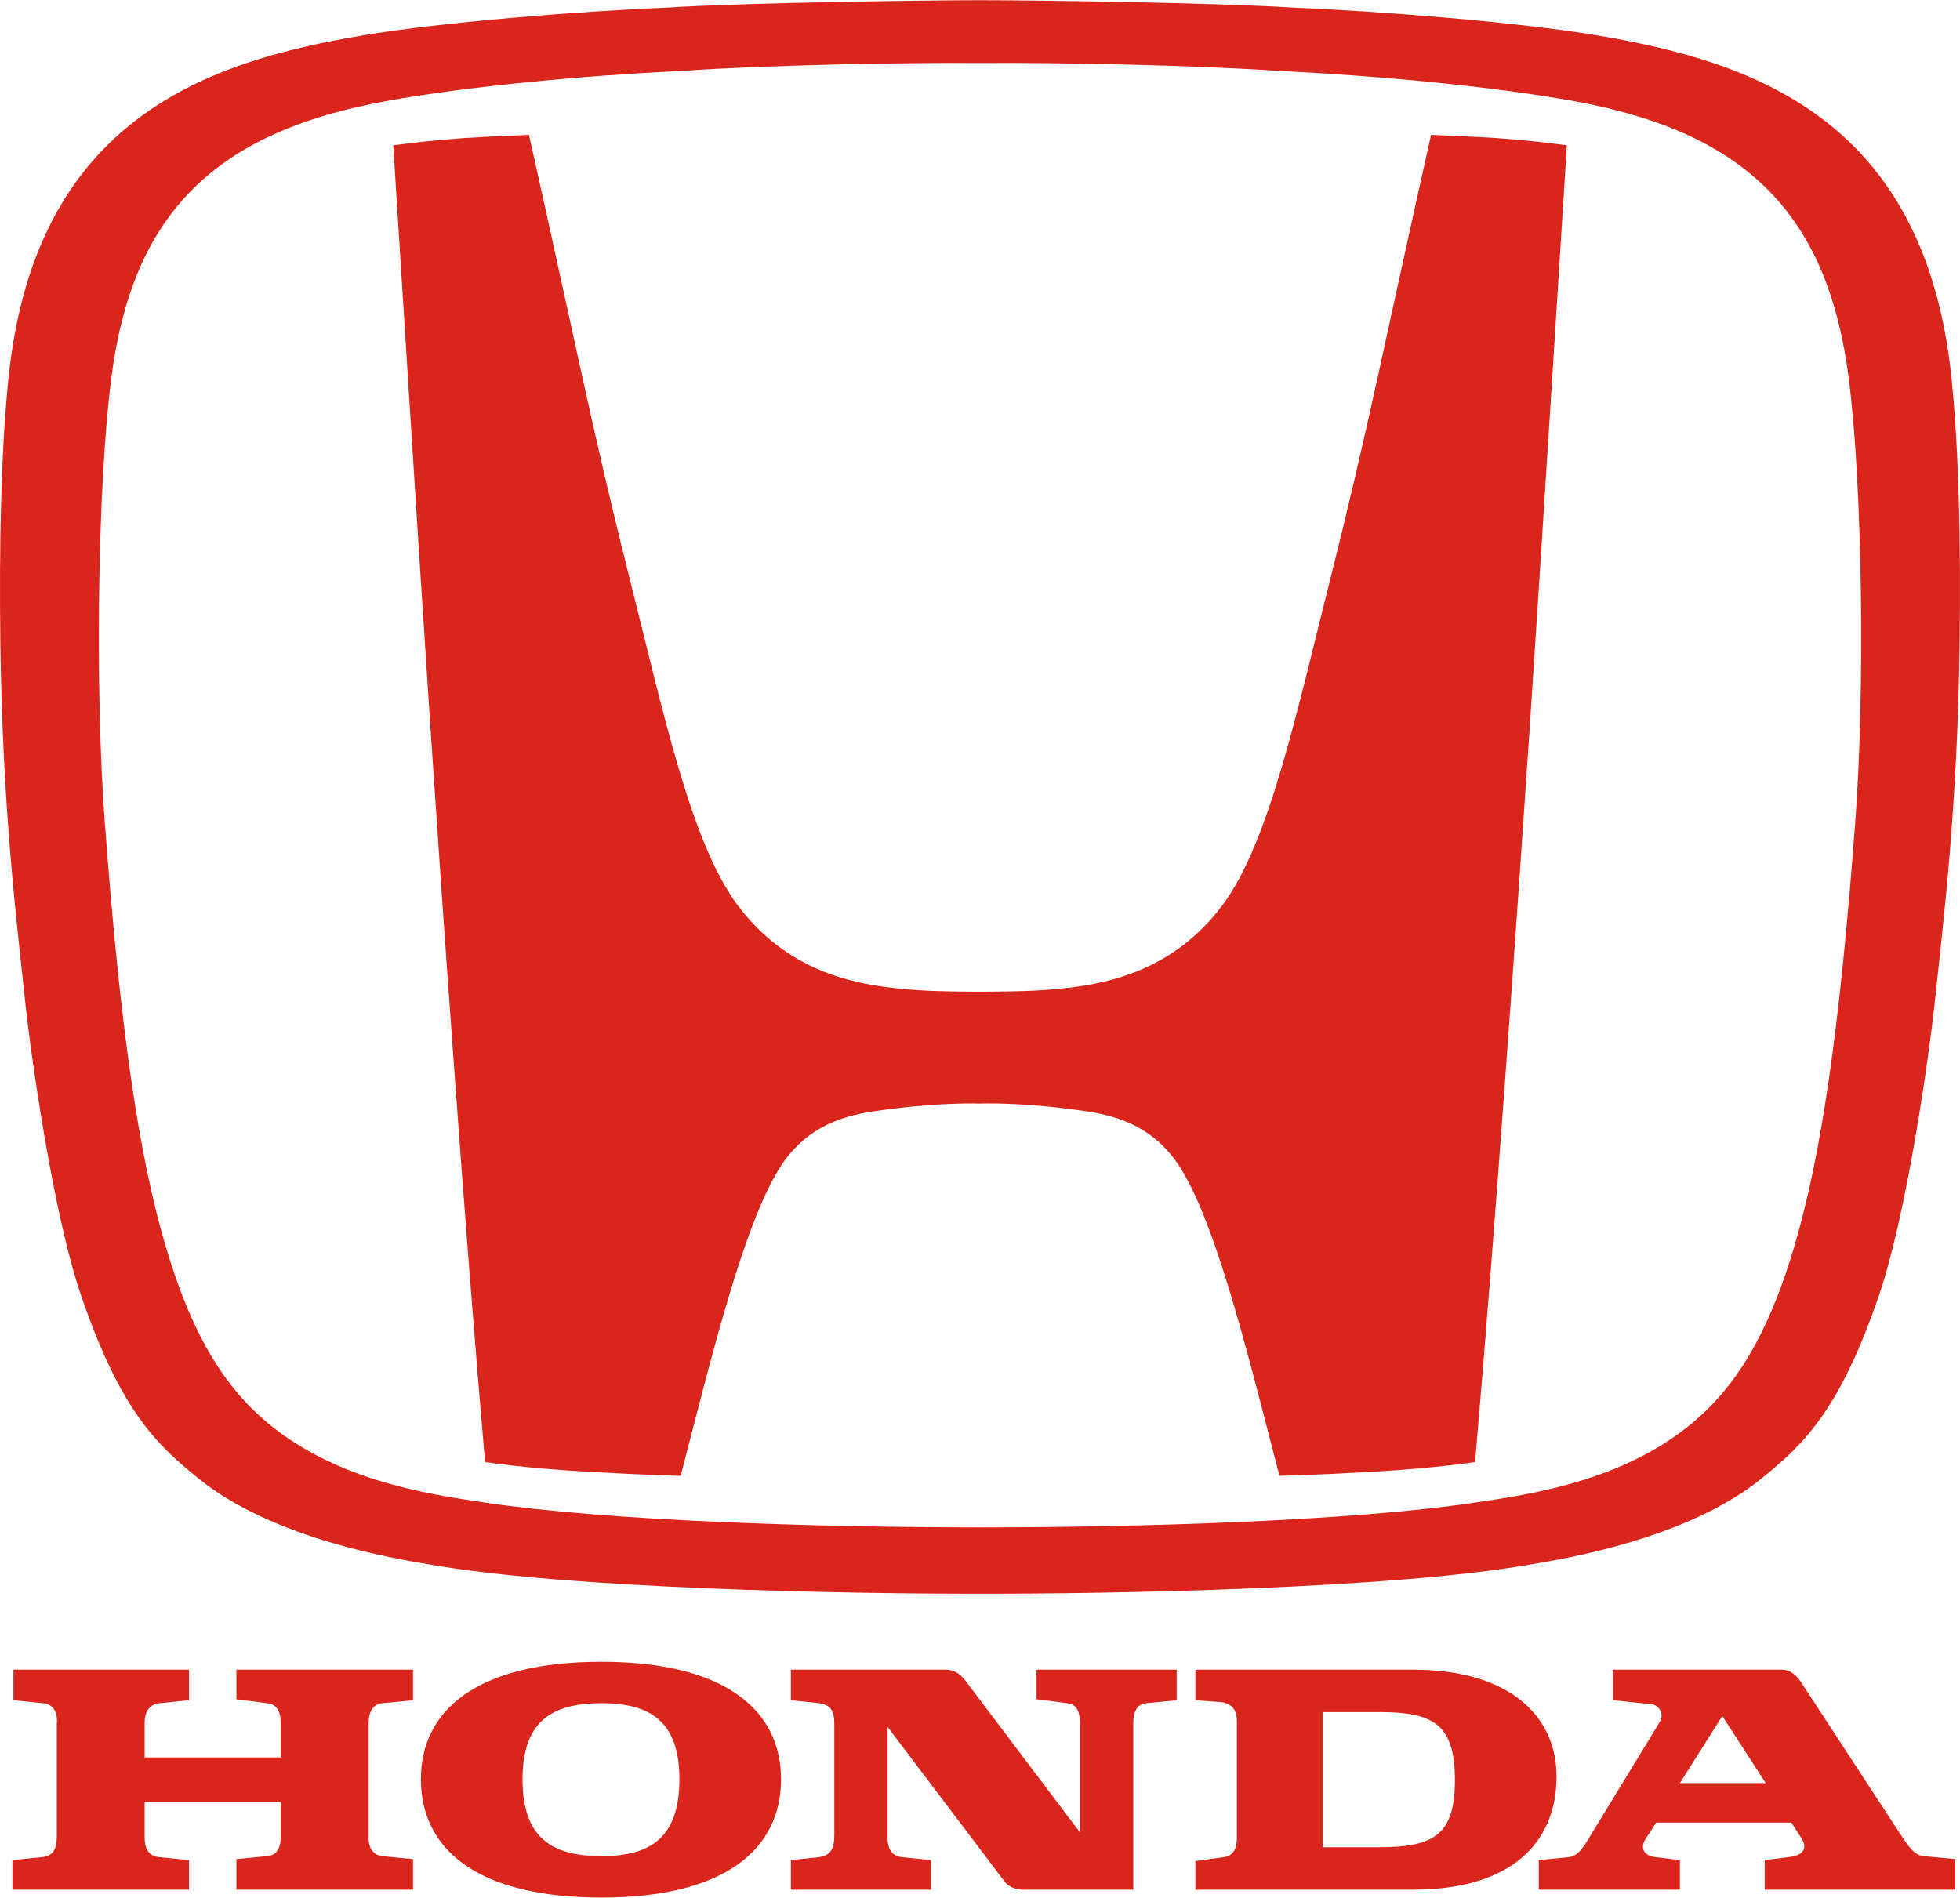
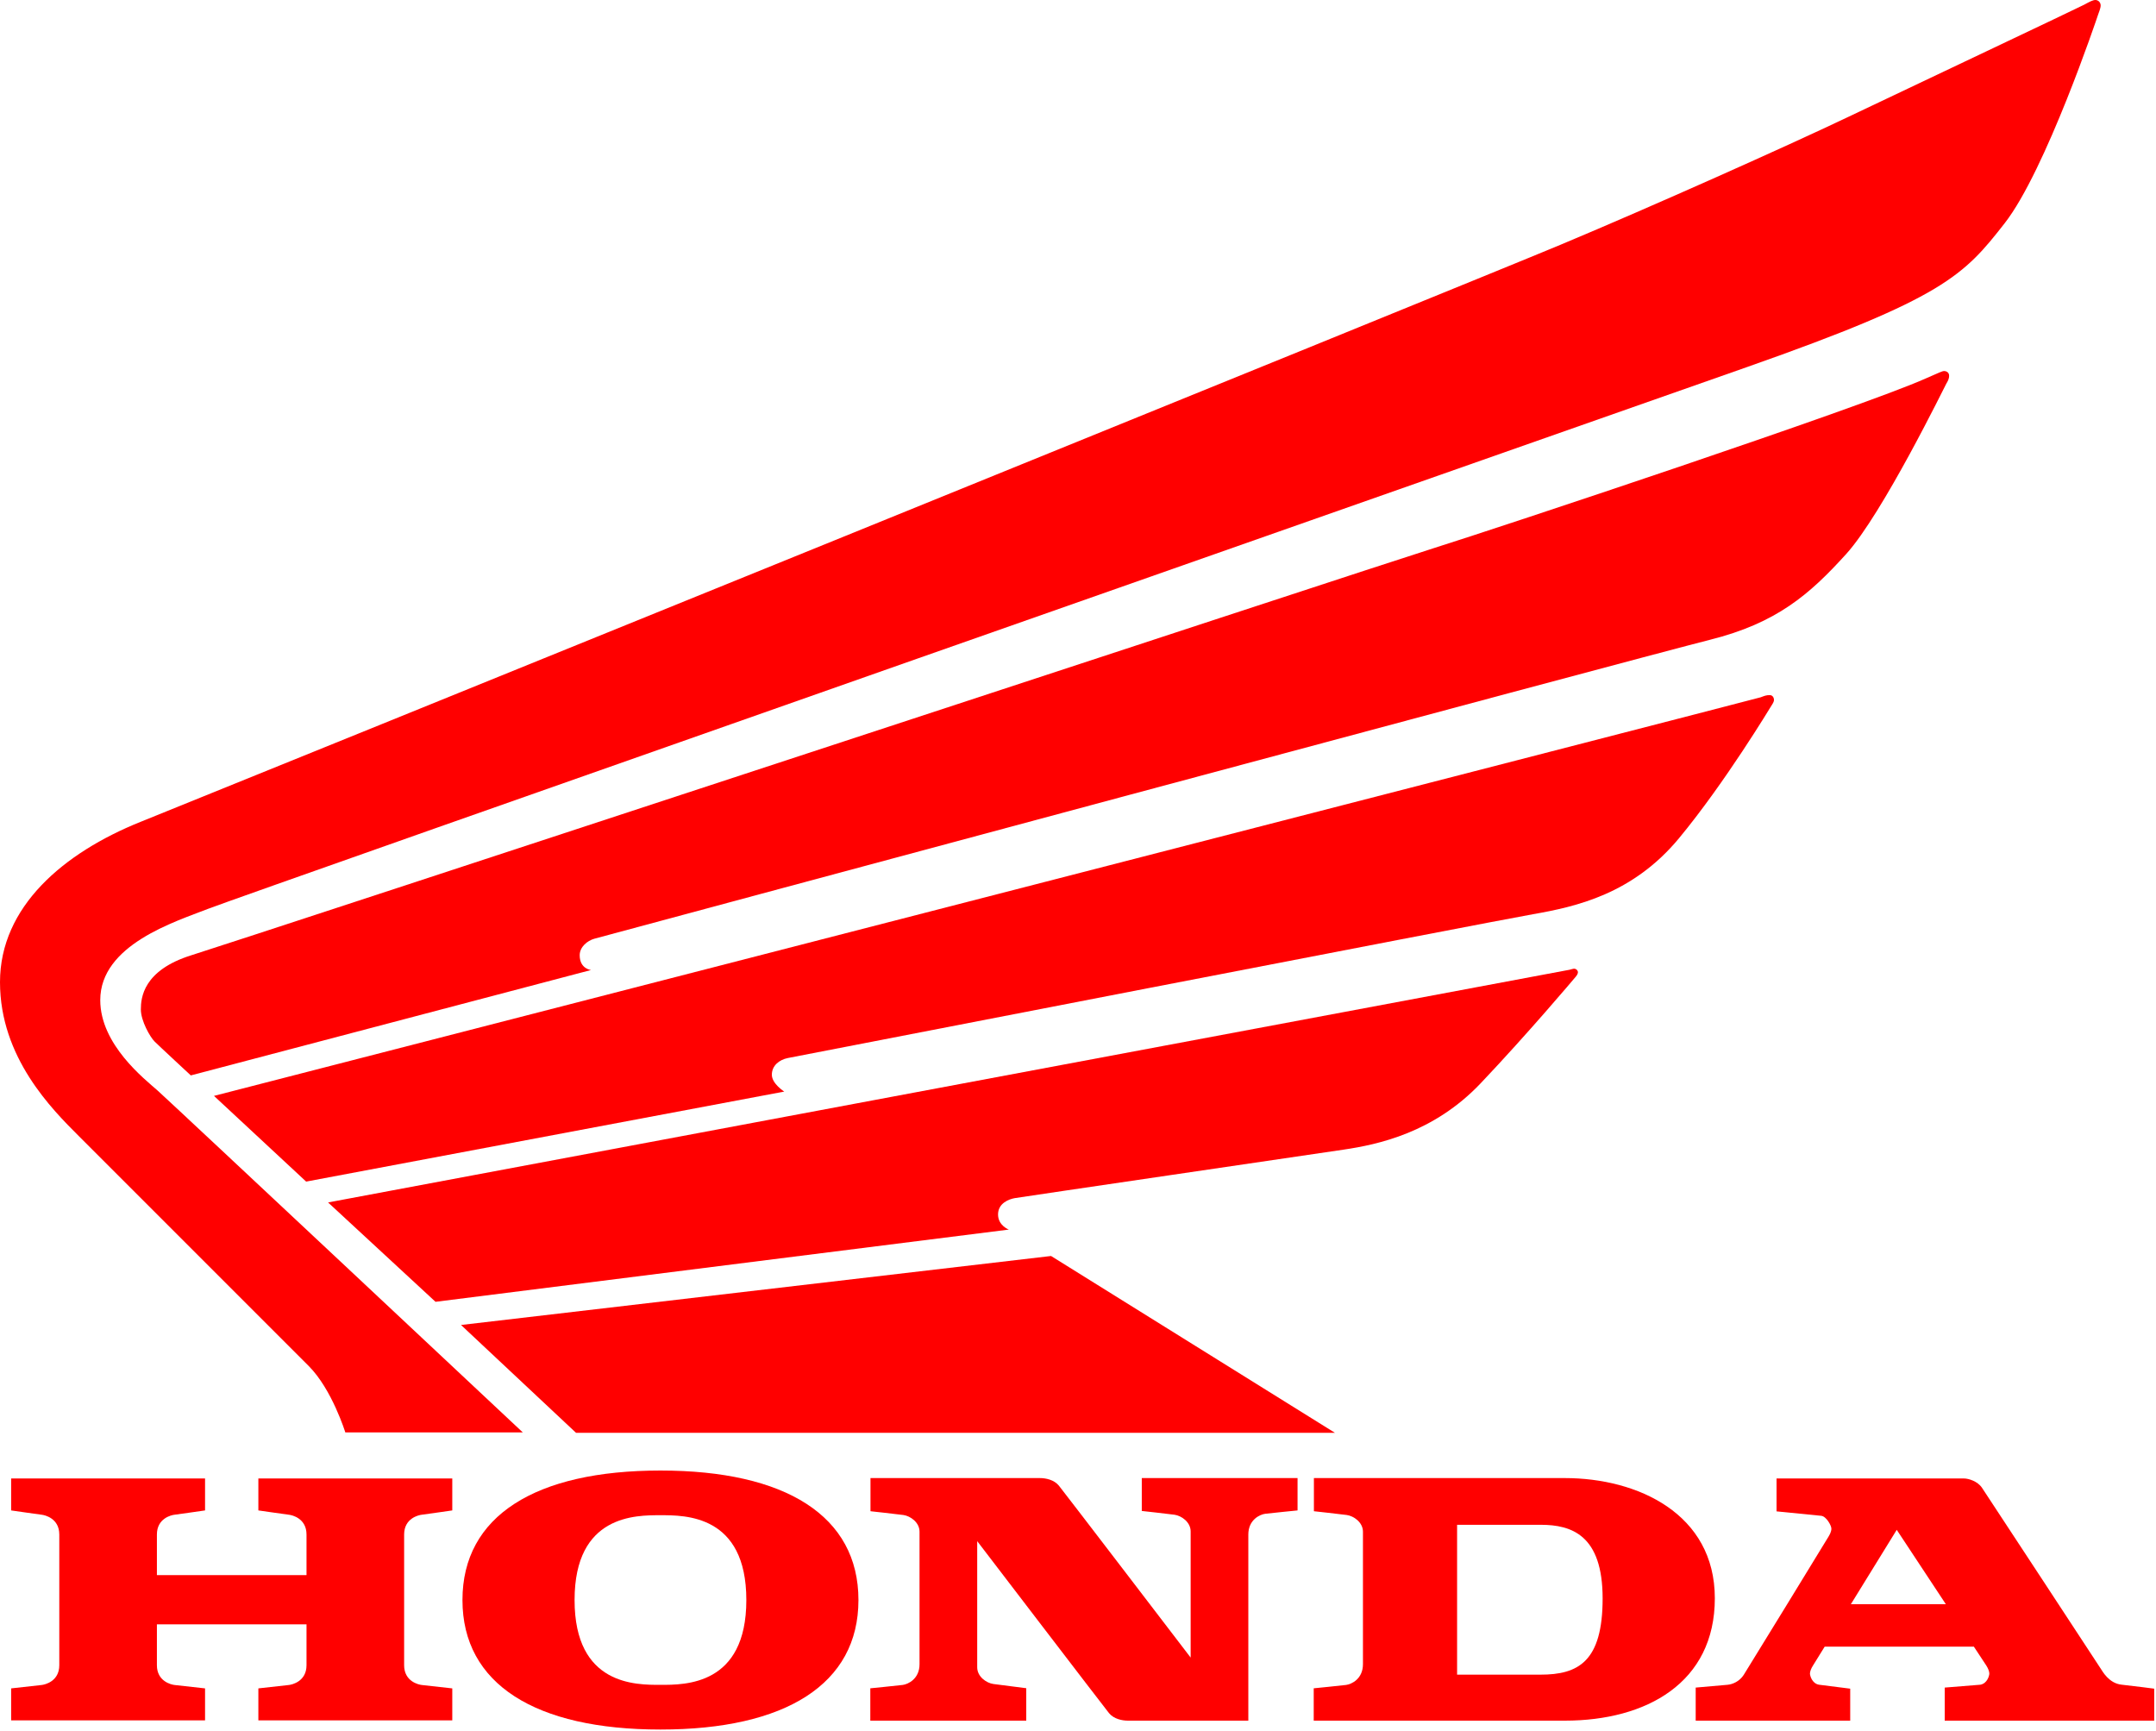
- <svg xmlns="http://www.w3.org/2000/svg" xml:space="preserve" width="2049px" height="1984px" shape-rendering="geometricPrecision" text-rendering="geometricPrecision" image-rendering="optimizeQuality" fill-rule="evenodd" clip-rule="evenodd" viewBox="0 0 2200.59 2130.34">
-   <g id="Ebene_x0020_1">
-     <g id="g1963">
-       <path id="path1965" fill="#DA251D" d="M1606.73 151.243c-50.603,225.554 -70.543,329.159 -111.632,492.465 -39.425,156.732 -69.96,302.135 -122.776,372.644 -53.617,71.532 -125.113,87.108 -173.81,92.588 -25.208,2.827 -43.589,4.094 -98.184,4.304 -54.605,-0.221 -72.974,-1.476 -98.184,-4.304 -48.696,-5.48 -120.228,-21.056 -173.81,-92.588 -52.791,-70.52 -83.351,-215.946 -122.811,-372.644 -41.065,-163.318 -61.038,-266.923 -111.607,-492.465 0,0 -50.454,1.966 -72.789,3.536 -30.2,2.151 -53.838,4.735 -79.594,8.155 0,0 29.025,463.847 42.171,660.366 13.819,206.709 38.075,555.017 60.876,818.018 0,0 42.356,6.735 112.713,10.773 73.998,4.245 106.897,4.711 106.897,4.711 30.444,-115.854 68.088,-276.647 110.84,-345.224 34.748,-55.77 88.272,-61.679 118.623,-65.832 47.673,-6.492 87.877,-7.48 106.502,-6.899l0 0c0.057,0 0.128,0 0.185,0 0.058,0 0.152,0 0.186,0l0 0c18.625,-0.616 58.852,0.396 106.525,6.899 30.316,4.153 83.875,10.062 118.623,65.832 42.752,68.578 80.397,229.37 110.864,345.224 0,0 32.898,-0.488 106.897,-4.711 70.333,-4.037 112.713,-10.773 112.713,-10.773 22.777,-263.014 47.056,-611.275 60.91,-818.018 13.146,-196.53 42.135,-660.366 42.135,-660.366 -25.732,-3.42 -49.37,-5.968 -79.594,-8.155 -22.428,-1.559 -72.87,-3.536 -72.87,-3.536z" />
-       <path id="path1967" fill="#DA251D" d="M2191.13 425.086c-29.921,-294.609 -226.473,-356.823 -399.028,-385.754 -86.981,-14.588 -241.469,-26.931 -340.514,-30.991 -86.55,-5.538 -290.699,-8.318 -351.308,-8.341 -60.574,0.036 -264.736,2.803 -351.286,8.341 -99.044,4.06 -253.532,16.403 -340.478,30.991 -172.577,28.931 -369.143,91.145 -399.086,385.754 -8.155,80.245 -10.494,184.955 -9.016,297.703 2.467,186.677 18.497,312.744 27.675,400.005 6.305,59.899 31.328,239.957 63.47,333.092 44.137,127.975 83.817,165.248 130.536,203.324 85.41,69.659 226.078,91.076 256.057,96.461 158.827,28.559 480.251,33.702 622.14,33.515 141.924,0.186 463.382,-4.956 622.139,-33.515 30.014,-5.386 170.67,-26.814 256.081,-96.461 46.718,-38.075 86.399,-75.349 130.535,-203.324 32.131,-93.136 57.13,-273.193 63.471,-333.092 9.167,-87.26 25.208,-213.328 27.64,-400.005 1.501,-112.749 -0.837,-217.493 -9.027,-297.703zm-107.944 494.873c-17.45,235.338 -38.377,376.46 -68.297,478.192 -26.29,89.11 -58.852,148.974 -106.408,192.004 -79.385,71.811 -188.713,87.225 -252.858,96.776 -138.574,20.556 -371.935,27.698 -555.354,27.768 -183.418,-0.057 -416.756,-7.201 -555.353,-27.768 -64.111,-9.538 -173.416,-24.965 -252.788,-96.776 -47.579,-43.031 -80.152,-102.93 -106.408,-192.004 -29.943,-101.72 -50.883,-242.854 -68.299,-478.192 -10.516,-141.854 -8.294,-371.69 7.492,-495.21 23.487,-184.176 114.934,-276.95 310.906,-311.884 91.449,-16.286 214.375,-27.849 331.032,-33.608 93.543,-6.305 247.495,-9.481 333.43,-8.678 85.968,-0.803 239.921,2.373 333.428,8.678 116.657,5.781 239.584,17.333 331.032,33.608 195.972,34.935 287.419,127.674 310.965,311.861 15.762,123.543 17.951,353.379 7.48,495.233z" />
-     </g>
-     <path fill="#DA251D" d="M1727.67 2121.48l0 -33.234 34.341 -3.323c11.08,-2.218 15.506,-12.186 17.721,-14.4l83.086 -136.256c6.644,-9.967 -0.004,-19.936 -8.865,-21.044l-43.203 -4.432 0 -34.338 189.427 0c11.081,0 17.725,7.753 22.157,14.4l110.778 169.489c8.865,13.288 15.505,24.367 26.585,25.476l35.451 3.321 0 34.342 -213.802 0 0 -33.234 26.588 -3.323c13.294,-1.106 24.367,-7.753 13.292,-23.259l-9.967 -15.511 -151.763 0 -12.189 18.828c-6.644,11.081 0,18.836 11.08,19.946l27.692 3.319 0 33.234 -158.407 0zm158.407 -119.64l96.376 0 -48.741 -75.326 -47.635 75.326z" />
-     <path fill="#DA251D" d="M1585.87 1874.45l-243.705 0 0 34.338 29.907 2.217c12.188,2.215 16.617,9.971 16.617,21.047 0,11.077 0,124.072 0,132.931 0,9.971 -4.432,18.832 -14.403,19.942l-32.121 4.429 0 32.124 243.705 0c112.989,0 161.734,-54.276 161.734,-127.389 0.003,-64.254 -48.745,-119.639 -161.738,-119.639l0.004 0zm-37.665 199.395l-63.138 0 0 -151.763 63.138 0c60.931,0 85.298,13.294 85.298,76.436 0.004,62.032 -24.367,75.33 -85.298,75.327z" />
-     <path fill="#DA251D" d="M13.955 2121.48l198.289 0 0 -33.234 -34.341 -3.323c-7.753,-1.106 -15.509,-5.535 -15.509,-22.153l0 -39.876 152.871 0 0 37.658c0,11.077 -2.215,22.157 -15.509,23.265l-34.341 3.321 0 34.342 198.289 0 0 -34.342 -35.447 -3.321c-6.648,-1.112 -14.4,-6.646 -14.4,-19.938l0 -128.5c0,-13.294 4.429,-22.157 15.509,-23.265l34.338 -3.323 0 -34.338 -198.289 0 0 33.232 34.341 4.425c12.188,1.112 15.509,11.083 15.509,23.269l0 37.662 -152.871 0 0 -38.774c0,-14.4 6.646,-21.044 16.617,-22.153l33.232 -3.323 0 -34.338 -197.183 0 0 34.338 33.236 3.319c12.184,1.112 16.614,11.083 15.509,23.269l0 125.173c0,14.404 -3.325,23.265 -16.619,24.375l-33.232 3.319 0 33.234z" />
-     <path fill="#DA251D" d="M472.57 1997.41c0,-77.544 63.142,-131.821 202.719,-131.821 138.472,0 201.61,54.28 201.61,131.821 0,78.652 -63.138,132.934 -201.61,132.934 -139.577,-0.004 -202.719,-54.28 -202.719,-132.934l0 0zm202.719 -85.301c-56.494,0 -88.621,21.054 -88.621,85.301 0,65.356 32.128,86.407 88.621,86.407 55.392,0 87.513,-21.047 87.513,-86.407 0,-64.246 -32.121,-85.297 -87.513,-85.301z" />
-     <path fill="#DA251D" d="M887.978 2121.48l157.304 0 0 -33.234 -33.232 -3.323c-9.971,-1.106 -15.513,-8.859 -15.513,-21.044l0 -125.177 130.726 172.809c4.422,6.641 13.287,9.971 21.04,9.971l124.071 -0.003 0 -187.214c0,-8.859 2.215,-21.044 14.4,-22.153l34.342 -3.323 0 -34.338 -157.302 0 0 33.232 34.342 4.425c12.182,1.112 14.4,12.189 14.4,23.269l0 121.85 -129.607 -171.697c-5.538,-6.654 -12.188,-11.08 -21.05,-11.08l-173.922 0 0 34.338 32.128 3.319c12.184,2.218 16.617,7.76 16.617,23.269l0 125.173c0,15.51 -4.433,22.157 -16.617,24.375l-32.128 3.319 0 33.234z" />
-   </g>
+ <svg xmlns="http://www.w3.org/2000/svg" version="1.1" id="Layer_1" x="0px" y="0px" width="2000px" height="1605px" viewBox="-1181 -632 2000 1605" enable-background="new -1181 -632 2000 1605" xml:space="preserve">
+   <path fill="#FF0000" d="M-860.666,696.668c0,0-12.333-40.002-34-61.668S-1083.334,446.334-1108,421.667s-73-72.665-73-142.666  c0-70,59-120,130.333-148.667S180.667-369,266.667-405s209.667-91.333,265.667-118S747-624.75,752.25-627.583  S760.333-632,762.833-632s4.834,2.167,4.834,5s-1.834,6.75-2.417,8.667S716.667-473.667,678.667-425S622-355.667,440-291.667  S-957.335,199.001-988.001,211.001s-100,33.333-100,84.667c0,41.333,41.333,73.334,53.333,84s338.667,316.999,338.667,316.999  H-860.666z" />
+   <path fill="#FF0000" d="M-1004,365.5c0,0-29.667-27.5-33.667-31.5s-12.667-18.999-12.667-29.666s2-36.334,47-50.334  S92.001-105.667,149.334-123.667S545.25-254,605.5-281c12.75-5.5,15-6.833,17-6.833s4.583,1.25,4.583,4.333s-1.417,5.417-2.5,7.167  S565.5-155.5,531.5-118S467-54,405-38.5S-623.5,237-629.75,238.75s-13.5,7.5-13.5,15.25c0,12.75,10.5,13.75,10.5,13.75L-1004,365.5z  " />
+   <path fill="#FF0000" d="M-982.5,384.5L-897,464l443.5-83.5c0,0-11.5-7.25-11.5-15.625s6.75-13.875,14.875-15.5  s651.125-126.374,691.125-133.374s92.666-18.667,135.666-70.667S461.375,23.875,462.75,21.75s1.875-3.375,1.875-4.625  s-0.75-4.375-4-4.375s-5,0.75-8.25,2S-982.5,384.5-982.5,384.5z" />
+   <path fill="#FF0000" d="M275,267.5c-1.817,0.413-1151.667,215.833-1151.667,215.833l99.667,92.166l531.835-66.999  c0,0-10-3.666-10-14s9.833-14.167,15.5-15.167s273.667-40.335,305.167-45.002s83.333-15.5,127-61.5s86.668-97,88.334-99  s1.915-3.248,1.915-4.248S281.5,266.5,279,266.5C278.334,266.5,276.833,267.084,275,267.5z" />
+   <polygon fill="#FF0000" points="-753.333,597 -646.666,697 57.334,697 -206,533 " />
+   <path fill="#FF0000" d="M-789.78,773c3-0.333,28.333-4,28.333-4v-29.667h-179.886V769c0,0,25.333,3.667,28.333,4  s16.333,3.333,16.333,18.333v37.669h-138.78v-37.669c0-15,13.333-18,16.333-18.333s28.333-4,28.333-4v-29.667h-179.886V769  c0,0,25.333,3.667,28.333,4s16.333,3.333,16.333,18.333v121.256c0,15-13.333,18-16.333,18.333s-28.333,3.15-28.333,3.15v29.667  h179.886v-29.667c0,0-25.333-2.817-28.333-3.15s-16.333-3.333-16.333-18.333v-37.92h138.78v37.92c0,15-13.333,18-16.333,18.333  s-28.333,3.15-28.333,3.15v29.667h179.886v-29.667c0,0-25.333-2.817-28.333-3.15s-16.333-3.333-16.333-18.333V791.333  C-806.113,776.333-792.78,773.333-789.78,773z" />
+   <path fill="#FF0000" d="M-568.333,732.002c-116,0-183.667,42.098-183.667,120.123s67.667,120.123,183.667,120.123  s183.667-42.098,183.667-120.123S-452.333,732.002-568.333,732.002z M-568.333,930.796c-22.667,0-79.667,0.662-79.667-78.671  s57-78.671,79.667-78.671s79.667-0.662,79.667,78.671S-545.666,930.796-568.333,930.796z" />
+   <path fill="#FF0000" d="M-121.833,769.5v-30.501h144.5v30c0,0-25.167,2.501-30.042,3.126S-23,777.625-23,791.375S-23,955.25-23,964  c0,0-106.333,0-111.667,0s-13.083-1.5-17.583-7S-274.5,797.5-274.5,797.5c0,13.75,0,108.25,0,117s8.625,14.625,15,15.5  s30.5,3.917,30.5,3.917V964v-30.083V964l-144.667,0.001v-30c0,0,25.167-2.501,30.042-3.126s15.625-5.5,15.625-19.25  s0-114.125,0-122.875s-8.625-14.625-15-15.5s-30.5-3.5-30.5-3.5V739c0,0,151.833,0,157.167,0s13.083,1.5,17.583,7  S-76.5,905.5-76.5,905.5c0-13.75,0-108.25,0-117s-8.625-14.625-15-15.5S-121.833,769.5-121.833,769.5V739" />
+   <path fill="#FF0000" d="M270.669,739c-43.595,0-232.835,0-232.835,0v30.75c0,0,24.125,2.625,30.5,3.5s15,6.75,15,15.5  s0,109.125,0,122.875s-10.75,18.625-15.625,19.25s-30.042,3.126-30.042,3.126v30L270.669,964c75.419,0,139.081-35,139.081-113.5  S338,739,270.669,739z M248,921.334h-77.333v-139c0,0,49,0,77.667,0s57.333,9.666,57.333,68.333S283,921.334,248,921.334z" />
+   <path fill="#FF0000" d="M787,930.625c-11.625-1.25-17.625-12.375-19.125-14.625S661.625,753.875,657.5,747.875  s-12.375-8.5-16.625-8.5s-173.875,0-173.875,0v30.5c0,0,36.875,3.625,41.5,4.125s9.375,9,9.375,11.875s-1.625,5.625-2.625,7.375  s-74.875,122.375-78.75,128.375s-10.375,8.75-15.125,9.125S392,933.335,392,933.335v30.666h143.333v-29.666l-28.999-3.668  c-6.5-1.167-8.333-8.5-8.333-10.333s1-4.667,2.833-7.5c0.414-0.64,4.604-7.412,10.835-17.499h138.349  c6.656,10.087,11.121,16.859,11.535,17.499c1.833,2.833,2.833,5.667,2.833,7.5s-1.833,9.166-8.333,10.333L623,933.335v30.666  h194.333v-29.666C817.333,934.335,798.625,931.875,787,930.625z M535.946,856.001C556.524,822.646,578.5,787,578.5,787  s23.537,35.646,45.557,69.001H535.946z" />
</svg>
